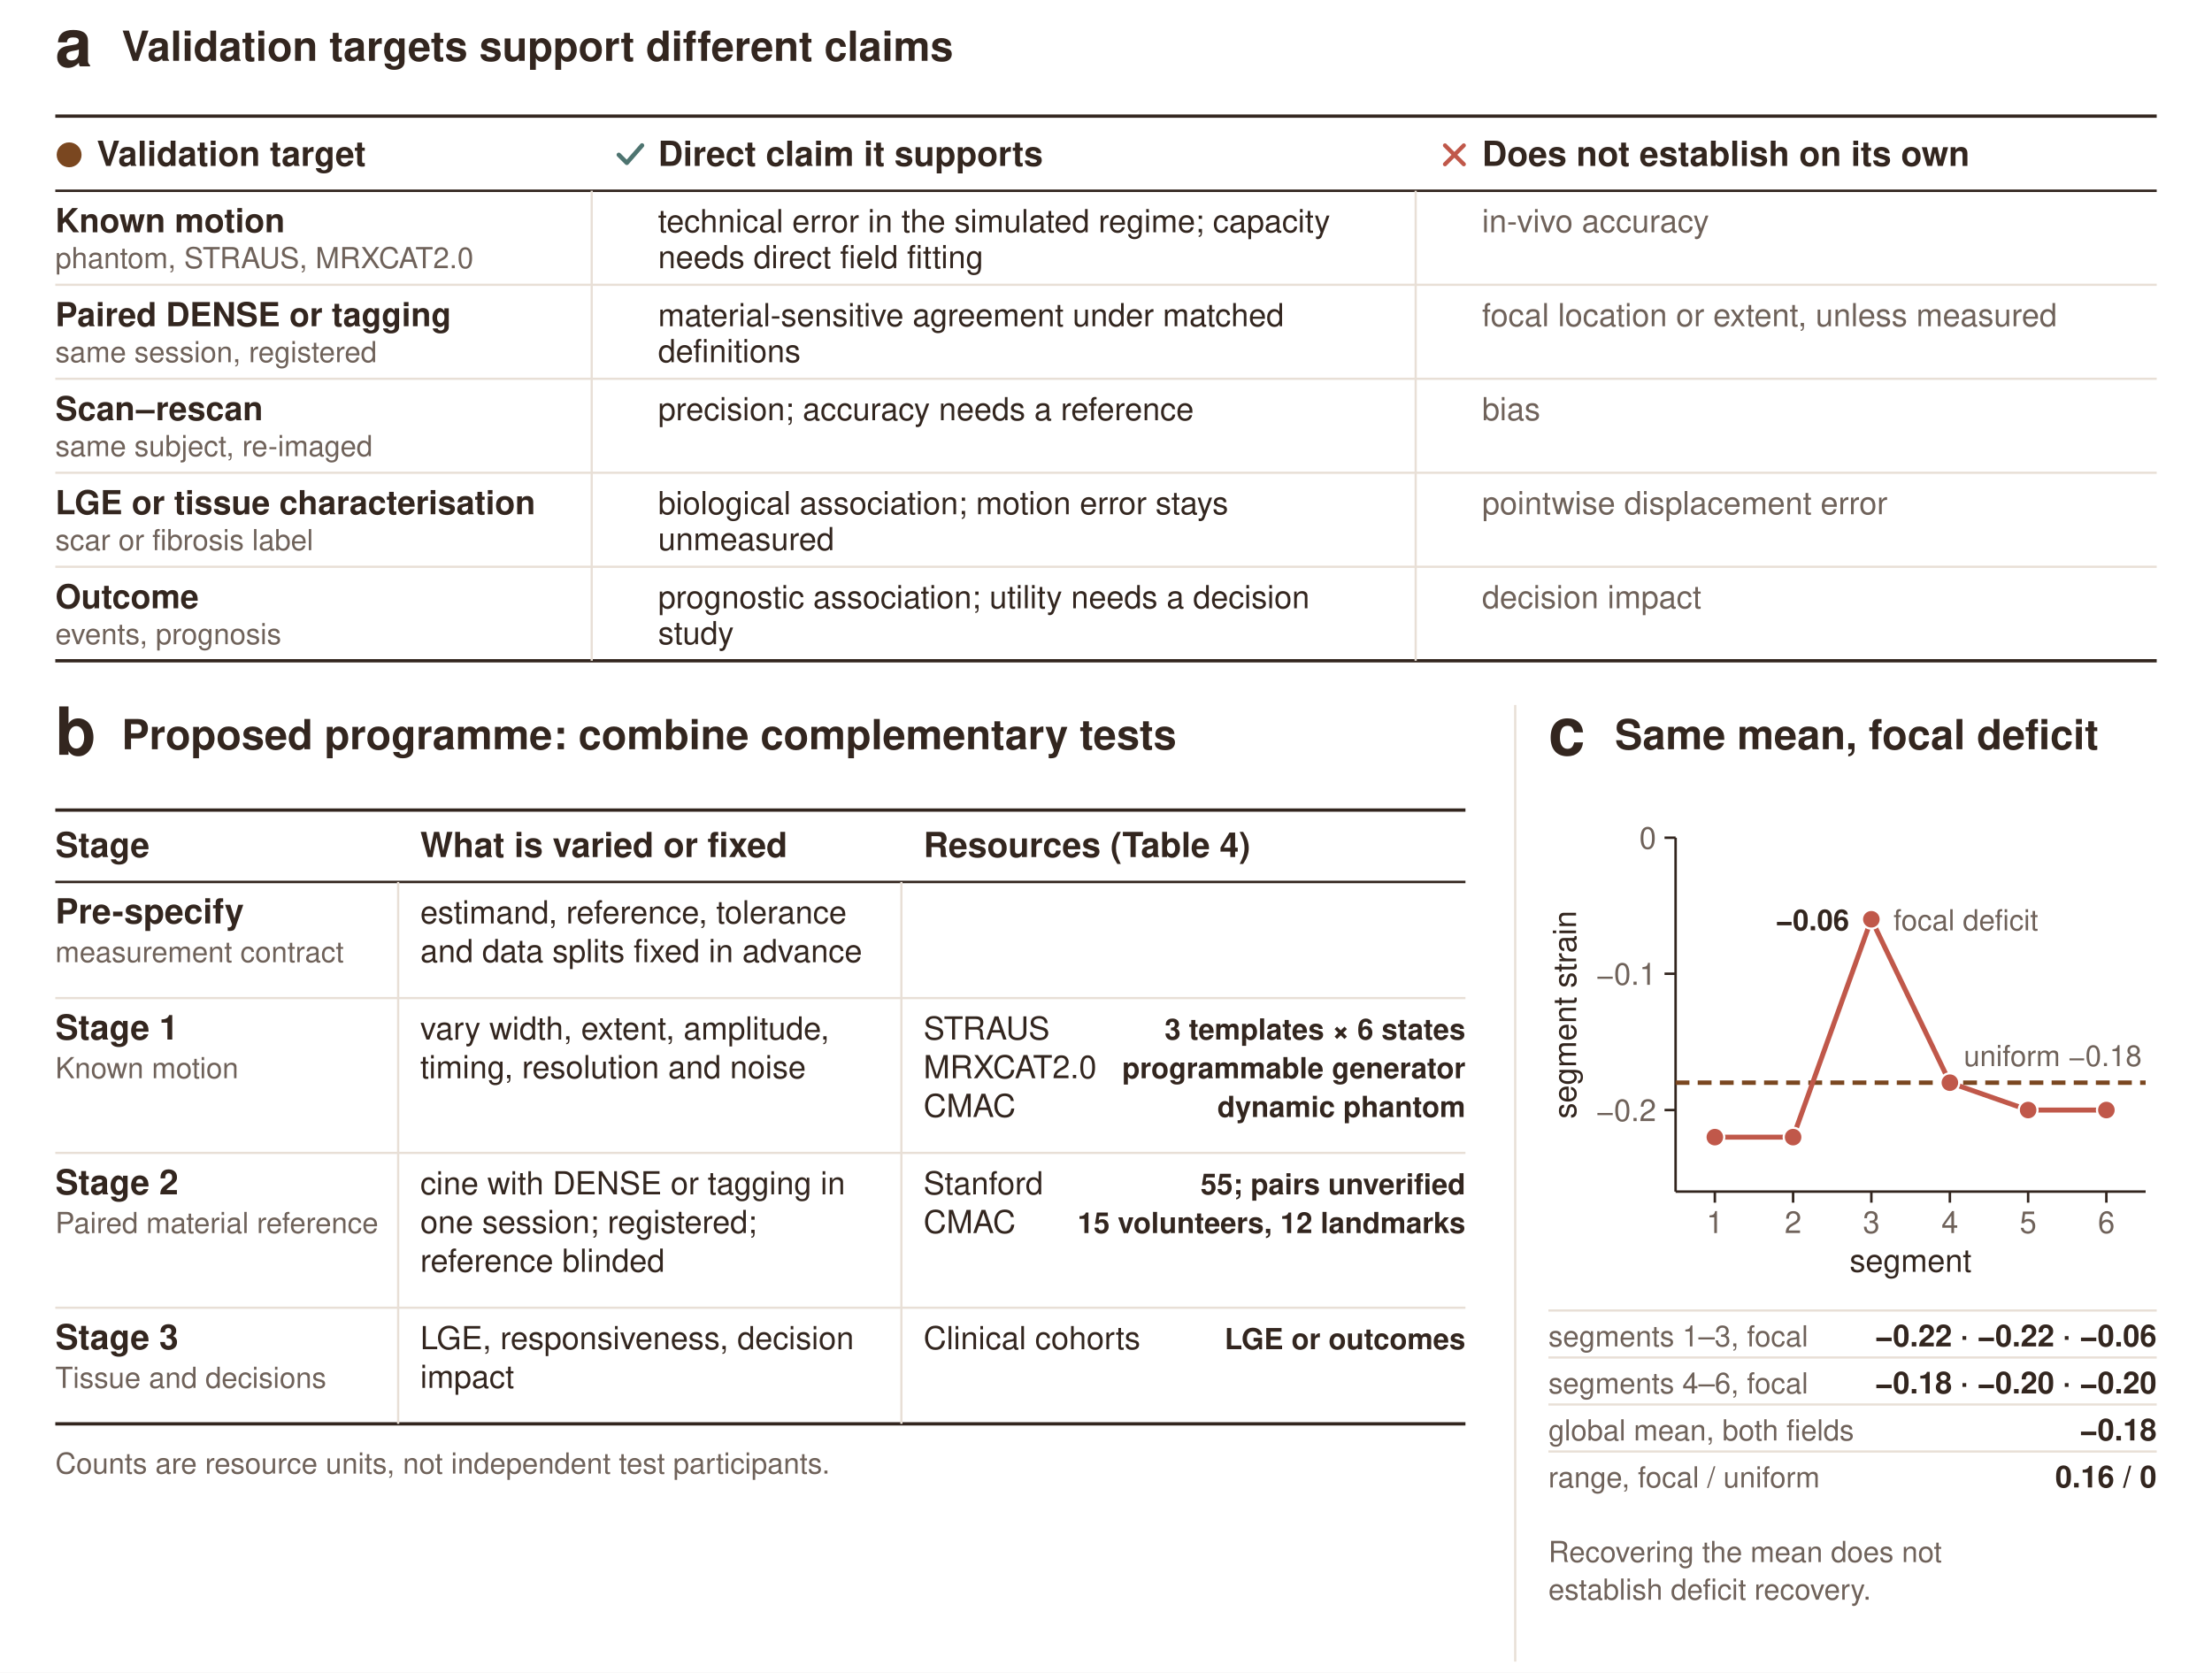
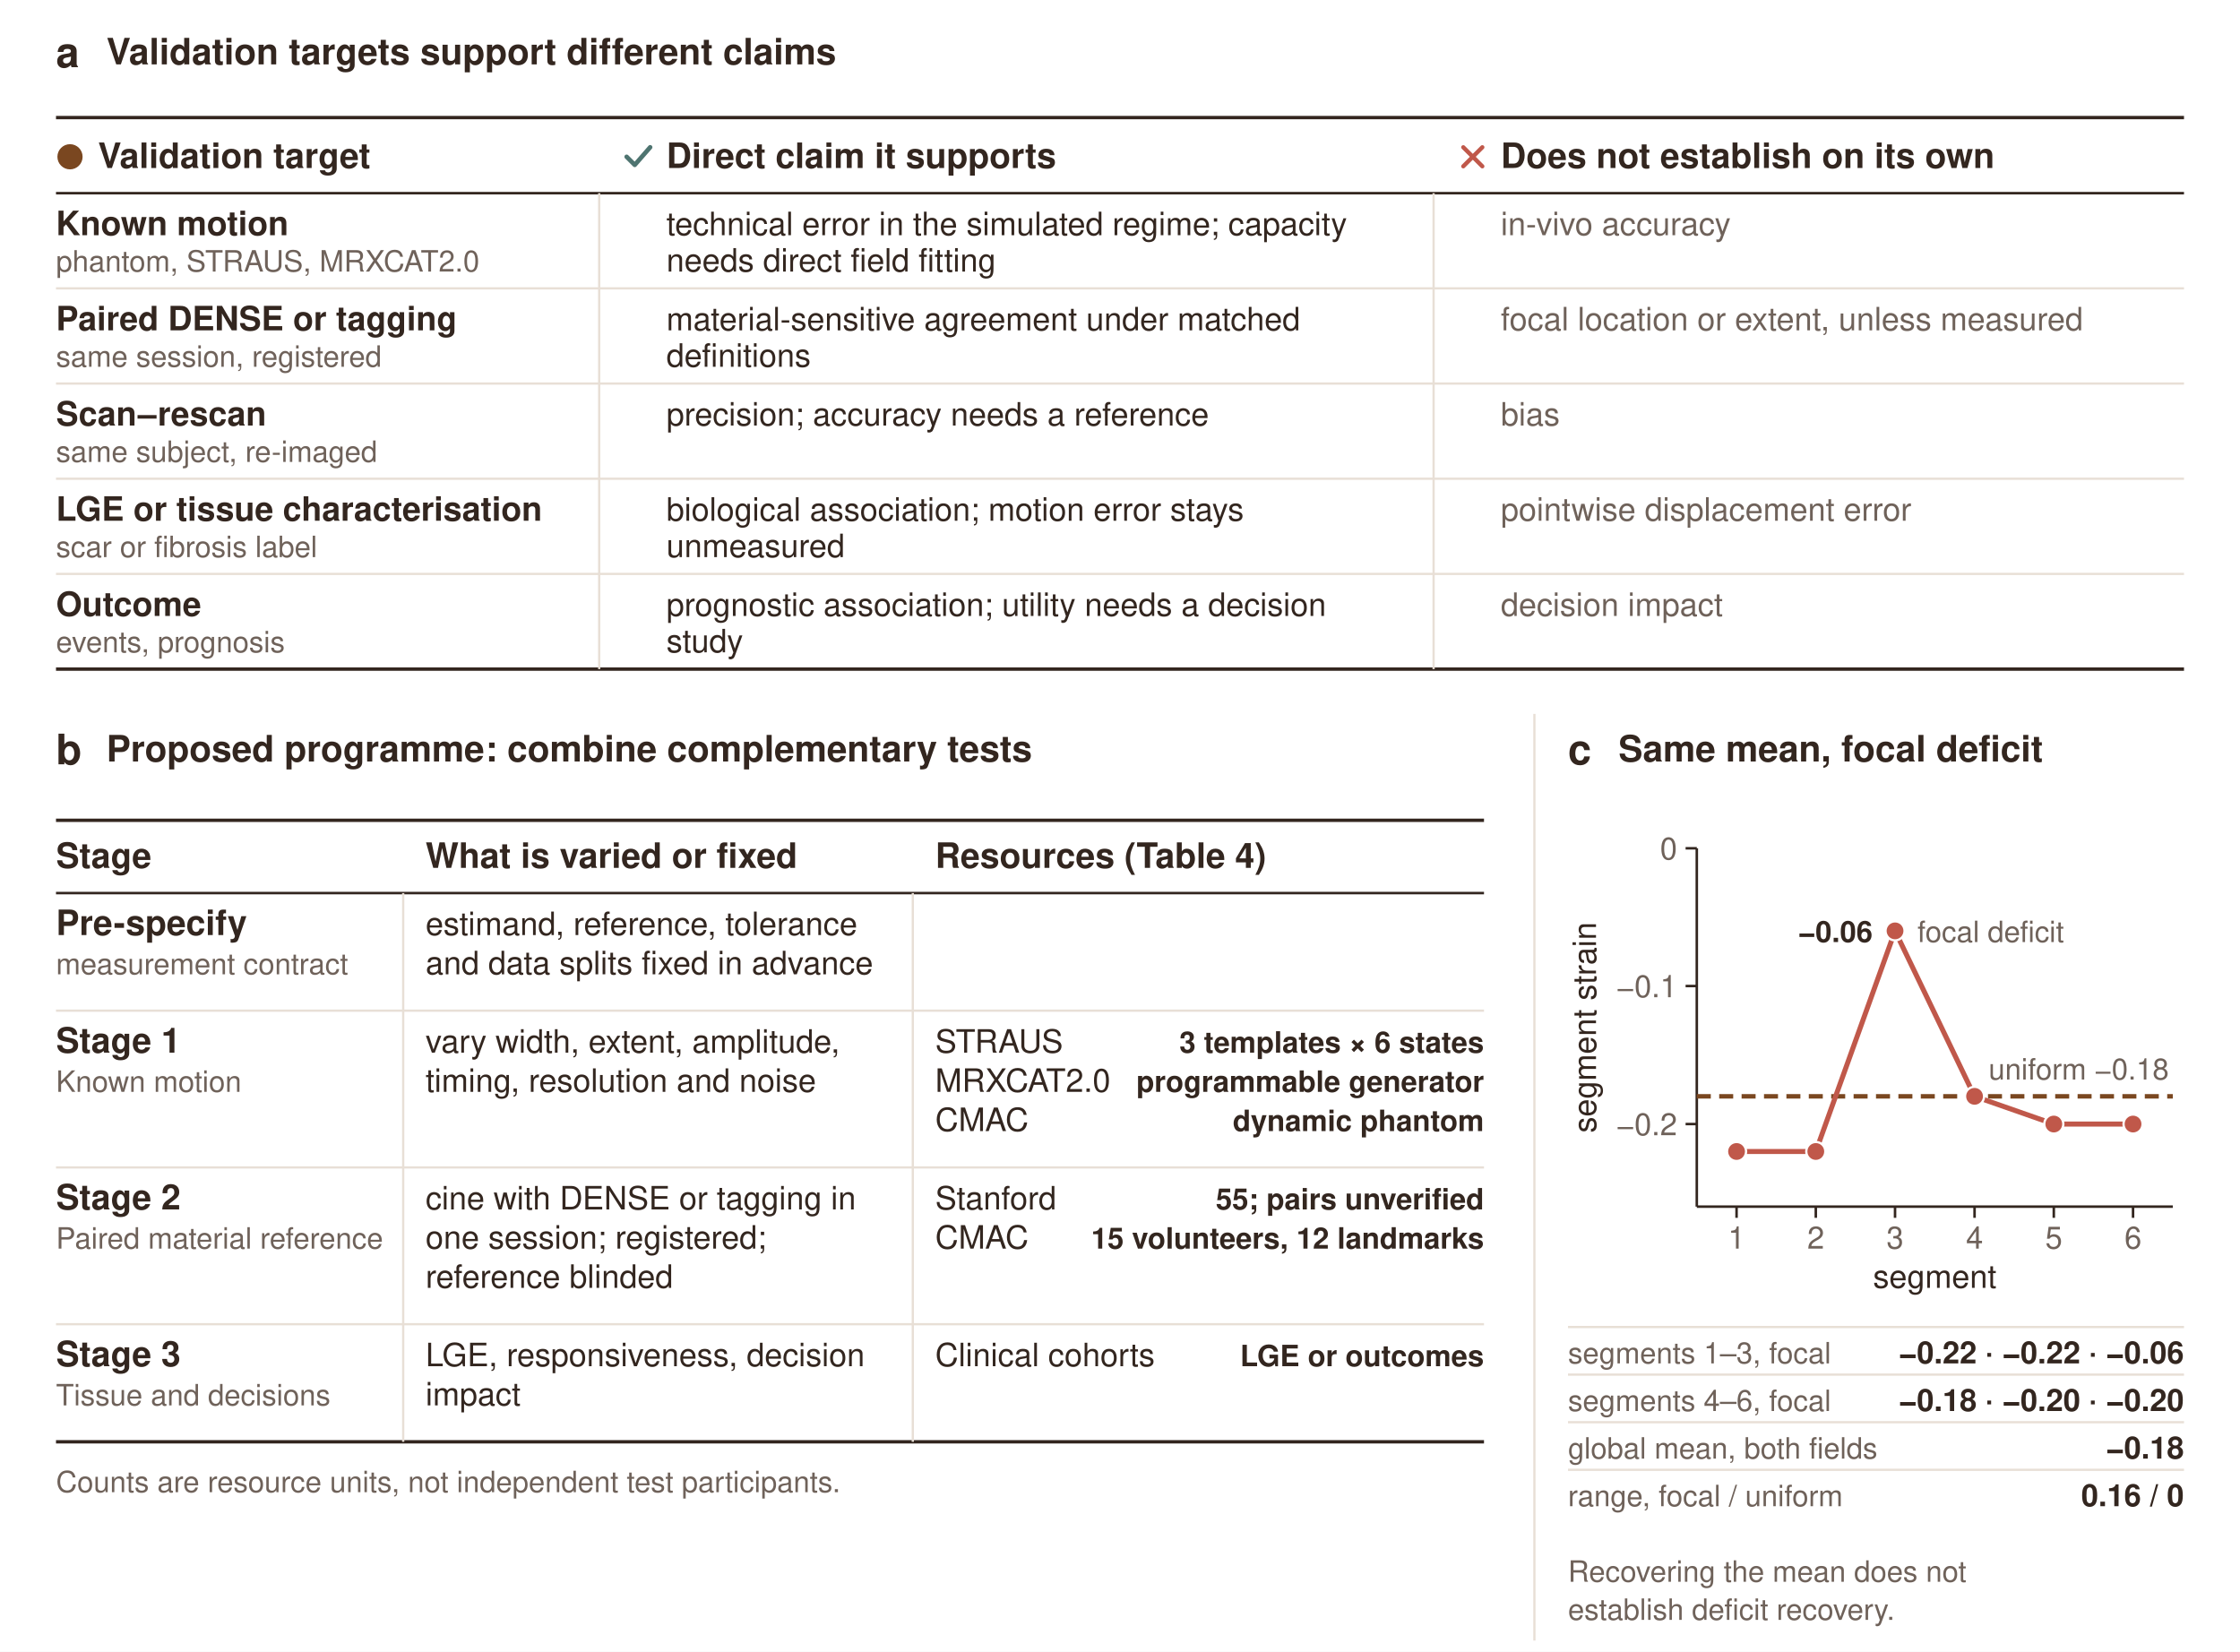
- <svg xmlns="http://www.w3.org/2000/svg" width="538.583pt" height="407.303pt" viewBox="0 0 800 605" font-family="Helvetica, Arial, 'Liberation Sans', sans-serif">
+ <svg xmlns="http://www.w3.org/2000/svg" width="538.583pt" height="397.205pt" viewBox="0 0 800 590" font-family="Helvetica, Arial, 'Liberation Sans', sans-serif">
  <defs>
    <linearGradient id="cellDirect" x1="0" y1="0" x2="1" y2="1">
      <stop offset="0" stop-color="#8D6449" />
      <stop offset="1" stop-color="#5B3E2E" />
    </linearGradient>
    <pattern id="hatchInf" width="6" height="6" patternUnits="userSpaceOnUse" patternTransform="rotate(45)">
      <rect width="6" height="6" fill="#F8E0DA" />
      <line x1="0" y1="0" x2="0" y2="6" stroke="#C0584A" stroke-width="2" />
    </pattern>
  </defs>
-   <rect x="0.0" y="0.0" width="800.0" height="605.0" rx="0" fill="#FFFFFF" stroke="none" stroke-width="1.0" />
+   <rect x="0.0" y="0.0" width="800.0" height="590.0" rx="0" fill="#FFFFFF" stroke="none" stroke-width="1.0" />
  <g transform="translate(0,0)">
-     <text x="20.0" y="24.0" font-size="24" font-weight="700" fill="#33261F" text-anchor="start">a</text>
-     <text x="44.0" y="22.0" font-size="15" font-weight="700" fill="#33261F" text-anchor="start">Validation targets support different claims</text>
+     <text x="20.0" y="24.0" font-size="15" font-weight="700" fill="#33261F" text-anchor="start">a</text>
+     <text x="38.0" y="23.0" font-size="13" font-weight="700" fill="#33261F" text-anchor="start">Validation targets support different claims</text>
    <line x1="20.0" y1="42.0" x2="780.0" y2="42.0" stroke="#33261F" stroke-width="1.2" />
    <circle cx="25.0" cy="56.0" r="4.5" fill="#7A4720" stroke="none" stroke-width="1.0" />
    <text x="35.0" y="60.0" font-size="12.5" font-weight="700" fill="#33261F" text-anchor="start">Validation target</text>
    <path d="M223.8 56.0 L226.7 58.9 L232.2 52.6" stroke="#4E7470" stroke-width="1.6" fill="none" stroke-linecap="round" stroke-linejoin="round" />
    <text x="238.0" y="60.0" font-size="12.5" font-weight="700" fill="#33261F" text-anchor="start">Direct claim it supports</text>
    <path d="M522.6 52.6 L529.4 59.4 M529.4 52.6 L522.6 59.4" stroke="#C0584A" stroke-width="1.5" fill="none" stroke-linecap="round" />
    <text x="536.0" y="60.0" font-size="12.5" font-weight="700" fill="#33261F" text-anchor="start">Does not establish on its own</text>
    <line x1="20.0" y1="69.0" x2="780.0" y2="69.0" stroke="#33261F" stroke-width="0.9" />
    <text x="20.0" y="84.0" font-size="12.0" font-weight="700" fill="#33261F" text-anchor="start">Known motion</text>
    <text x="20.0" y="97.0" font-size="10.5" font-weight="400" fill="#6F625A" text-anchor="start">phantom, STRAUS, MRXCAT2.0</text>
    <text x="238.0" y="84.0" font-size="11.5" font-weight="400" fill="#33261F" text-anchor="start">technical error in the simulated regime; capacity</text>
    <text x="238.0" y="97.0" font-size="11.5" font-weight="400" fill="#33261F" text-anchor="start">needs direct field fitting</text>
    <text x="536.0" y="84.0" font-size="11.5" font-weight="400" fill="#6F625A" text-anchor="start">in-vivo accuracy</text>
    <line x1="20.0" y1="103.0" x2="780.0" y2="103.0" stroke="#E8DFD6" stroke-width="0.8" />
    <text x="20.0" y="118.0" font-size="12.0" font-weight="700" fill="#33261F" text-anchor="start">Paired DENSE or tagging</text>
    <text x="20.0" y="131.0" font-size="10.5" font-weight="400" fill="#6F625A" text-anchor="start">same session, registered</text>
    <text x="238.0" y="118.0" font-size="11.5" font-weight="400" fill="#33261F" text-anchor="start">material-sensitive agreement under matched</text>
    <text x="238.0" y="131.0" font-size="11.5" font-weight="400" fill="#33261F" text-anchor="start">definitions</text>
    <text x="536.0" y="118.0" font-size="11.5" font-weight="400" fill="#6F625A" text-anchor="start">focal location or extent, unless measured</text>
    <line x1="20.0" y1="137.0" x2="780.0" y2="137.0" stroke="#E8DFD6" stroke-width="0.8" />
    <text x="20.0" y="152.0" font-size="12.0" font-weight="700" fill="#33261F" text-anchor="start">Scan–rescan</text>
    <text x="20.0" y="165.0" font-size="10.5" font-weight="400" fill="#6F625A" text-anchor="start">same subject, re-imaged</text>
    <text x="238.0" y="152.0" font-size="11.5" font-weight="400" fill="#33261F" text-anchor="start">precision; accuracy needs a reference</text>
    <text x="536.0" y="152.0" font-size="11.5" font-weight="400" fill="#6F625A" text-anchor="start">bias</text>
    <line x1="20.0" y1="171.0" x2="780.0" y2="171.0" stroke="#E8DFD6" stroke-width="0.8" />
    <text x="20.0" y="186.0" font-size="12.0" font-weight="700" fill="#33261F" text-anchor="start">LGE or tissue characterisation</text>
    <text x="20.0" y="199.0" font-size="10.5" font-weight="400" fill="#6F625A" text-anchor="start">scar or fibrosis label</text>
    <text x="238.0" y="186.0" font-size="11.5" font-weight="400" fill="#33261F" text-anchor="start">biological association; motion error stays</text>
    <text x="238.0" y="199.0" font-size="11.5" font-weight="400" fill="#33261F" text-anchor="start">unmeasured</text>
    <text x="536.0" y="186.0" font-size="11.5" font-weight="400" fill="#6F625A" text-anchor="start">pointwise displacement error</text>
    <line x1="20.0" y1="205.0" x2="780.0" y2="205.0" stroke="#E8DFD6" stroke-width="0.8" />
    <text x="20.0" y="220.0" font-size="12.0" font-weight="700" fill="#33261F" text-anchor="start">Outcome</text>
    <text x="20.0" y="233.0" font-size="10.5" font-weight="400" fill="#6F625A" text-anchor="start">events, prognosis</text>
    <text x="238.0" y="220.0" font-size="11.5" font-weight="400" fill="#33261F" text-anchor="start">prognostic association; utility needs a decision</text>
    <text x="238.0" y="233.0" font-size="11.5" font-weight="400" fill="#33261F" text-anchor="start">study</text>
    <text x="536.0" y="220.0" font-size="11.5" font-weight="400" fill="#6F625A" text-anchor="start">decision impact</text>
    <line x1="20.0" y1="239.0" x2="780.0" y2="239.0" stroke="#33261F" stroke-width="1.2" />
    <line x1="214.0" y1="69.0" x2="214.0" y2="239.0" stroke="#E8DFD6" stroke-width="0.8" />
    <line x1="512.0" y1="69.0" x2="512.0" y2="239.0" stroke="#E8DFD6" stroke-width="0.8" />
-     <text x="20.0" y="273.0" font-size="24" font-weight="700" fill="#33261F" text-anchor="start">b</text>
-     <text x="44.0" y="271.0" font-size="15" font-weight="700" fill="#33261F" text-anchor="start">Proposed programme: combine complementary tests</text>
+     <text x="20.0" y="273.0" font-size="15" font-weight="700" fill="#33261F" text-anchor="start">b</text>
+     <text x="38.0" y="272.0" font-size="13" font-weight="700" fill="#33261F" text-anchor="start">Proposed programme: combine complementary tests</text>
    <line x1="20.0" y1="293.0" x2="530.0" y2="293.0" stroke="#33261F" stroke-width="1.2" />
    <text x="20.0" y="310.0" font-size="12.5" font-weight="700" fill="#33261F" text-anchor="start">Stage</text>
    <text x="152.0" y="310.0" font-size="12.5" font-weight="700" fill="#33261F" text-anchor="start">What is varied or fixed</text>
    <text x="334.0" y="310.0" font-size="12.5" font-weight="700" fill="#33261F" text-anchor="start">Resources (Table 4)</text>
    <line x1="20.0" y1="319.0" x2="530.0" y2="319.0" stroke="#33261F" stroke-width="0.9" />
    <text x="20.0" y="334.0" font-size="12.5" font-weight="700" fill="#33261F" text-anchor="start">Pre-specify</text>
    <text x="20.0" y="348.0" font-size="10.5" font-weight="400" fill="#6F625A" text-anchor="start">measurement contract</text>
    <text x="152.0" y="334.0" font-size="11.5" font-weight="400" fill="#33261F" text-anchor="start">estimand, reference, tolerance</text>
    <text x="152.0" y="348.0" font-size="11.5" font-weight="400" fill="#33261F" text-anchor="start">and data splits fixed in advance</text>
    <line x1="20.0" y1="361.0" x2="530.0" y2="361.0" stroke="#E8DFD6" stroke-width="0.8" />
    <text x="20.0" y="376.0" font-size="12.5" font-weight="700" fill="#33261F" text-anchor="start">Stage 1</text>
    <text x="20.0" y="390.0" font-size="10.5" font-weight="400" fill="#6F625A" text-anchor="start">Known motion</text>
    <text x="152.0" y="376.0" font-size="11.5" font-weight="400" fill="#33261F" text-anchor="start">vary width, extent, amplitude,</text>
    <text x="152.0" y="390.0" font-size="11.5" font-weight="400" fill="#33261F" text-anchor="start">timing, resolution and noise</text>
    <text x="334.0" y="376.0" font-size="11.5" font-weight="400" fill="#33261F" text-anchor="start">STRAUS</text>
    <text x="530.0" y="376.0" font-size="10.5" font-weight="700" fill="#33261F" text-anchor="end">3 templates × 6 states</text>
    <text x="334.0" y="390.0" font-size="11.5" font-weight="400" fill="#33261F" text-anchor="start">MRXCAT2.0</text>
    <text x="530.0" y="390.0" font-size="10.5" font-weight="700" fill="#33261F" text-anchor="end">programmable generator</text>
    <text x="334.0" y="404.0" font-size="11.5" font-weight="400" fill="#33261F" text-anchor="start">CMAC</text>
    <text x="530.0" y="404.0" font-size="10.5" font-weight="700" fill="#33261F" text-anchor="end">dynamic phantom</text>
    <line x1="20.0" y1="417.0" x2="530.0" y2="417.0" stroke="#E8DFD6" stroke-width="0.8" />
    <text x="20.0" y="432.0" font-size="12.5" font-weight="700" fill="#33261F" text-anchor="start">Stage 2</text>
    <text x="20.0" y="446.0" font-size="10.5" font-weight="400" fill="#6F625A" text-anchor="start">Paired material reference</text>
    <text x="152.0" y="432.0" font-size="11.5" font-weight="400" fill="#33261F" text-anchor="start">cine with DENSE or tagging in</text>
    <text x="152.0" y="446.0" font-size="11.5" font-weight="400" fill="#33261F" text-anchor="start">one session; registered;</text>
    <text x="152.0" y="460.0" font-size="11.5" font-weight="400" fill="#33261F" text-anchor="start">reference blinded</text>
    <text x="334.0" y="432.0" font-size="11.5" font-weight="400" fill="#33261F" text-anchor="start">Stanford</text>
    <text x="530.0" y="432.0" font-size="10.5" font-weight="700" fill="#33261F" text-anchor="end">55; pairs unverified</text>
    <text x="334.0" y="446.0" font-size="11.5" font-weight="400" fill="#33261F" text-anchor="start">CMAC</text>
    <text x="530.0" y="446.0" font-size="10.5" font-weight="700" fill="#33261F" text-anchor="end">15 volunteers, 12 landmarks</text>
    <line x1="20.0" y1="473.0" x2="530.0" y2="473.0" stroke="#E8DFD6" stroke-width="0.8" />
    <text x="20.0" y="488.0" font-size="12.5" font-weight="700" fill="#33261F" text-anchor="start">Stage 3</text>
    <text x="20.0" y="502.0" font-size="10.5" font-weight="400" fill="#6F625A" text-anchor="start">Tissue and decisions</text>
    <text x="152.0" y="488.0" font-size="11.5" font-weight="400" fill="#33261F" text-anchor="start">LGE, responsiveness, decision</text>
    <text x="152.0" y="502.0" font-size="11.5" font-weight="400" fill="#33261F" text-anchor="start">impact</text>
    <text x="334.0" y="488.0" font-size="11.5" font-weight="400" fill="#33261F" text-anchor="start">Clinical cohorts</text>
    <text x="530.0" y="488.0" font-size="10.5" font-weight="700" fill="#33261F" text-anchor="end">LGE or outcomes</text>
    <line x1="20.0" y1="515.0" x2="530.0" y2="515.0" stroke="#33261F" stroke-width="1.2" />
    <line x1="144.0" y1="319.0" x2="144.0" y2="515.0" stroke="#E8DFD6" stroke-width="0.8" />
    <line x1="326.0" y1="319.0" x2="326.0" y2="515.0" stroke="#E8DFD6" stroke-width="0.8" />
    <text x="20.0" y="533.0" font-size="10.5" font-weight="400" fill="#6F625A" text-anchor="start">Counts are resource units, not independent test participants.</text>
-     <line x1="548.0" y1="255.0" x2="548.0" y2="601.0" stroke="#E8DFD6" stroke-width="0.8" />
-     <text x="560.0" y="273.0" font-size="24" font-weight="700" fill="#33261F" text-anchor="start">c</text>
-     <text x="584.0" y="271.0" font-size="15" font-weight="700" fill="#33261F" text-anchor="start">Same mean, focal deficit</text>
+     <line x1="548.0" y1="255.0" x2="548.0" y2="586.0" stroke="#E8DFD6" stroke-width="0.8" />
+     <text x="560.0" y="273.0" font-size="15" font-weight="700" fill="#33261F" text-anchor="start">c</text>
+     <text x="578.0" y="272.0" font-size="13" font-weight="700" fill="#33261F" text-anchor="start">Same mean, focal deficit</text>
    <line x1="606.0" y1="431.0" x2="776.0" y2="431.0" stroke="#33261F" stroke-width="0.9" />
    <line x1="620.2" y1="431.0" x2="620.2" y2="435.0" stroke="#33261F" stroke-width="0.9" />
    <text x="620.2" y="446.0" font-size="11" font-weight="400" fill="#6F625A" text-anchor="middle">1</text>
    <line x1="648.5" y1="431.0" x2="648.5" y2="435.0" stroke="#33261F" stroke-width="0.9" />
    <text x="648.5" y="446.0" font-size="11" font-weight="400" fill="#6F625A" text-anchor="middle">2</text>
    <line x1="676.8" y1="431.0" x2="676.8" y2="435.0" stroke="#33261F" stroke-width="0.9" />
    <text x="676.8" y="446.0" font-size="11" font-weight="400" fill="#6F625A" text-anchor="middle">3</text>
    <line x1="705.2" y1="431.0" x2="705.2" y2="435.0" stroke="#33261F" stroke-width="0.9" />
    <text x="705.2" y="446.0" font-size="11" font-weight="400" fill="#6F625A" text-anchor="middle">4</text>
    <line x1="733.5" y1="431.0" x2="733.5" y2="435.0" stroke="#33261F" stroke-width="0.9" />
    <text x="733.5" y="446.0" font-size="11" font-weight="400" fill="#6F625A" text-anchor="middle">5</text>
    <line x1="761.8" y1="431.0" x2="761.8" y2="435.0" stroke="#33261F" stroke-width="0.9" />
    <text x="761.8" y="446.0" font-size="11" font-weight="400" fill="#6F625A" text-anchor="middle">6</text>
    <text x="691.0" y="460.0" font-size="11.5" font-weight="400" fill="#33261F" text-anchor="middle">segment</text>
    <line x1="606.0" y1="303.0" x2="606.0" y2="431.0" stroke="#33261F" stroke-width="0.9" />
    <line x1="602.0" y1="401.5" x2="606.0" y2="401.5" stroke="#33261F" stroke-width="0.9" />
    <text x="599.0" y="405.5" font-size="11" font-weight="400" fill="#6F625A" text-anchor="end">−0.2</text>
    <line x1="602.0" y1="352.2" x2="606.0" y2="352.2" stroke="#33261F" stroke-width="0.9" />
    <text x="599.0" y="356.2" font-size="11" font-weight="400" fill="#6F625A" text-anchor="end">−0.1</text>
    <line x1="602.0" y1="303.0" x2="606.0" y2="303.0" stroke="#33261F" stroke-width="0.9" />
    <text x="599.0" y="307.0" font-size="11" font-weight="400" fill="#6F625A" text-anchor="end">0</text>
    <text transform="translate(570.0,367.0) rotate(-90)" font-size="11.5" font-weight="400" fill="#33261F" text-anchor="middle">segment strain</text>
    <line x1="606.0" y1="391.6" x2="776.0" y2="391.6" stroke="#7A4720" stroke-width="1.6" stroke-dasharray="5 3" />
    <path d="M620.2 411.3 L648.5 411.3 L676.8 332.5 L705.2 391.6 L733.5 401.5 L761.8 401.5" stroke="#C0584A" stroke-width="1.8" fill="none" />
    <circle cx="620.2" cy="411.3" r="3.4" fill="#C0584A" stroke="#FFFFFF" stroke-width="0.8" />
    <circle cx="648.5" cy="411.3" r="3.4" fill="#C0584A" stroke="#FFFFFF" stroke-width="0.8" />
    <circle cx="676.8" cy="332.5" r="3.4" fill="#C0584A" stroke="#FFFFFF" stroke-width="0.8" />
    <circle cx="705.2" cy="391.6" r="3.4" fill="#C0584A" stroke="#FFFFFF" stroke-width="0.8" />
    <circle cx="733.5" cy="401.5" r="3.4" fill="#C0584A" stroke="#FFFFFF" stroke-width="0.8" />
    <circle cx="761.8" cy="401.5" r="3.4" fill="#C0584A" stroke="#FFFFFF" stroke-width="0.8" />
    <text x="774.6" y="385.6" font-size="10.5" font-weight="400" fill="#6F625A" text-anchor="end">uniform −0.18</text>
    <text x="668.8" y="336.5" font-size="10.5" font-weight="700" fill="#33261F" text-anchor="end">−0.06</text>
    <text x="684.8" y="336.5" font-size="10.5" font-weight="400" fill="#6F625A" text-anchor="start">focal deficit</text>
    <line x1="560.0" y1="474.0" x2="780.0" y2="474.0" stroke="#E8DFD6" stroke-width="0.8" />
    <text x="560.0" y="487.0" font-size="10.5" font-weight="400" fill="#6F625A" text-anchor="start">segments 1–3, focal</text>
    <text x="780.0" y="487.0" font-size="11" font-weight="700" fill="#33261F" text-anchor="end">−0.22 · −0.22 · −0.06</text>
    <line x1="560.0" y1="491.0" x2="780.0" y2="491.0" stroke="#E8DFD6" stroke-width="0.8" />
    <text x="560.0" y="504.0" font-size="10.5" font-weight="400" fill="#6F625A" text-anchor="start">segments 4–6, focal</text>
    <text x="780.0" y="504.0" font-size="11" font-weight="700" fill="#33261F" text-anchor="end">−0.18 · −0.20 · −0.20</text>
    <line x1="560.0" y1="508.0" x2="780.0" y2="508.0" stroke="#E8DFD6" stroke-width="0.8" />
    <text x="560.0" y="521.0" font-size="10.5" font-weight="400" fill="#6F625A" text-anchor="start">global mean, both fields</text>
    <text x="780.0" y="521.0" font-size="11" font-weight="700" fill="#33261F" text-anchor="end">−0.18</text>
    <line x1="560.0" y1="525.0" x2="780.0" y2="525.0" stroke="#E8DFD6" stroke-width="0.8" />
    <text x="560.0" y="538.0" font-size="10.5" font-weight="400" fill="#6F625A" text-anchor="start">range, focal / uniform</text>
    <text x="780.0" y="538.0" font-size="11" font-weight="700" fill="#33261F" text-anchor="end">0.16 / 0</text>
    <text x="560.0" y="565.0" font-size="10.5" font-weight="400" fill="#6F625A" text-anchor="start">Recovering the mean does not</text>
    <text x="560.0" y="578.6" font-size="10.5" font-weight="400" fill="#6F625A" text-anchor="start">establish deficit recovery.</text>
  </g>
</svg>
